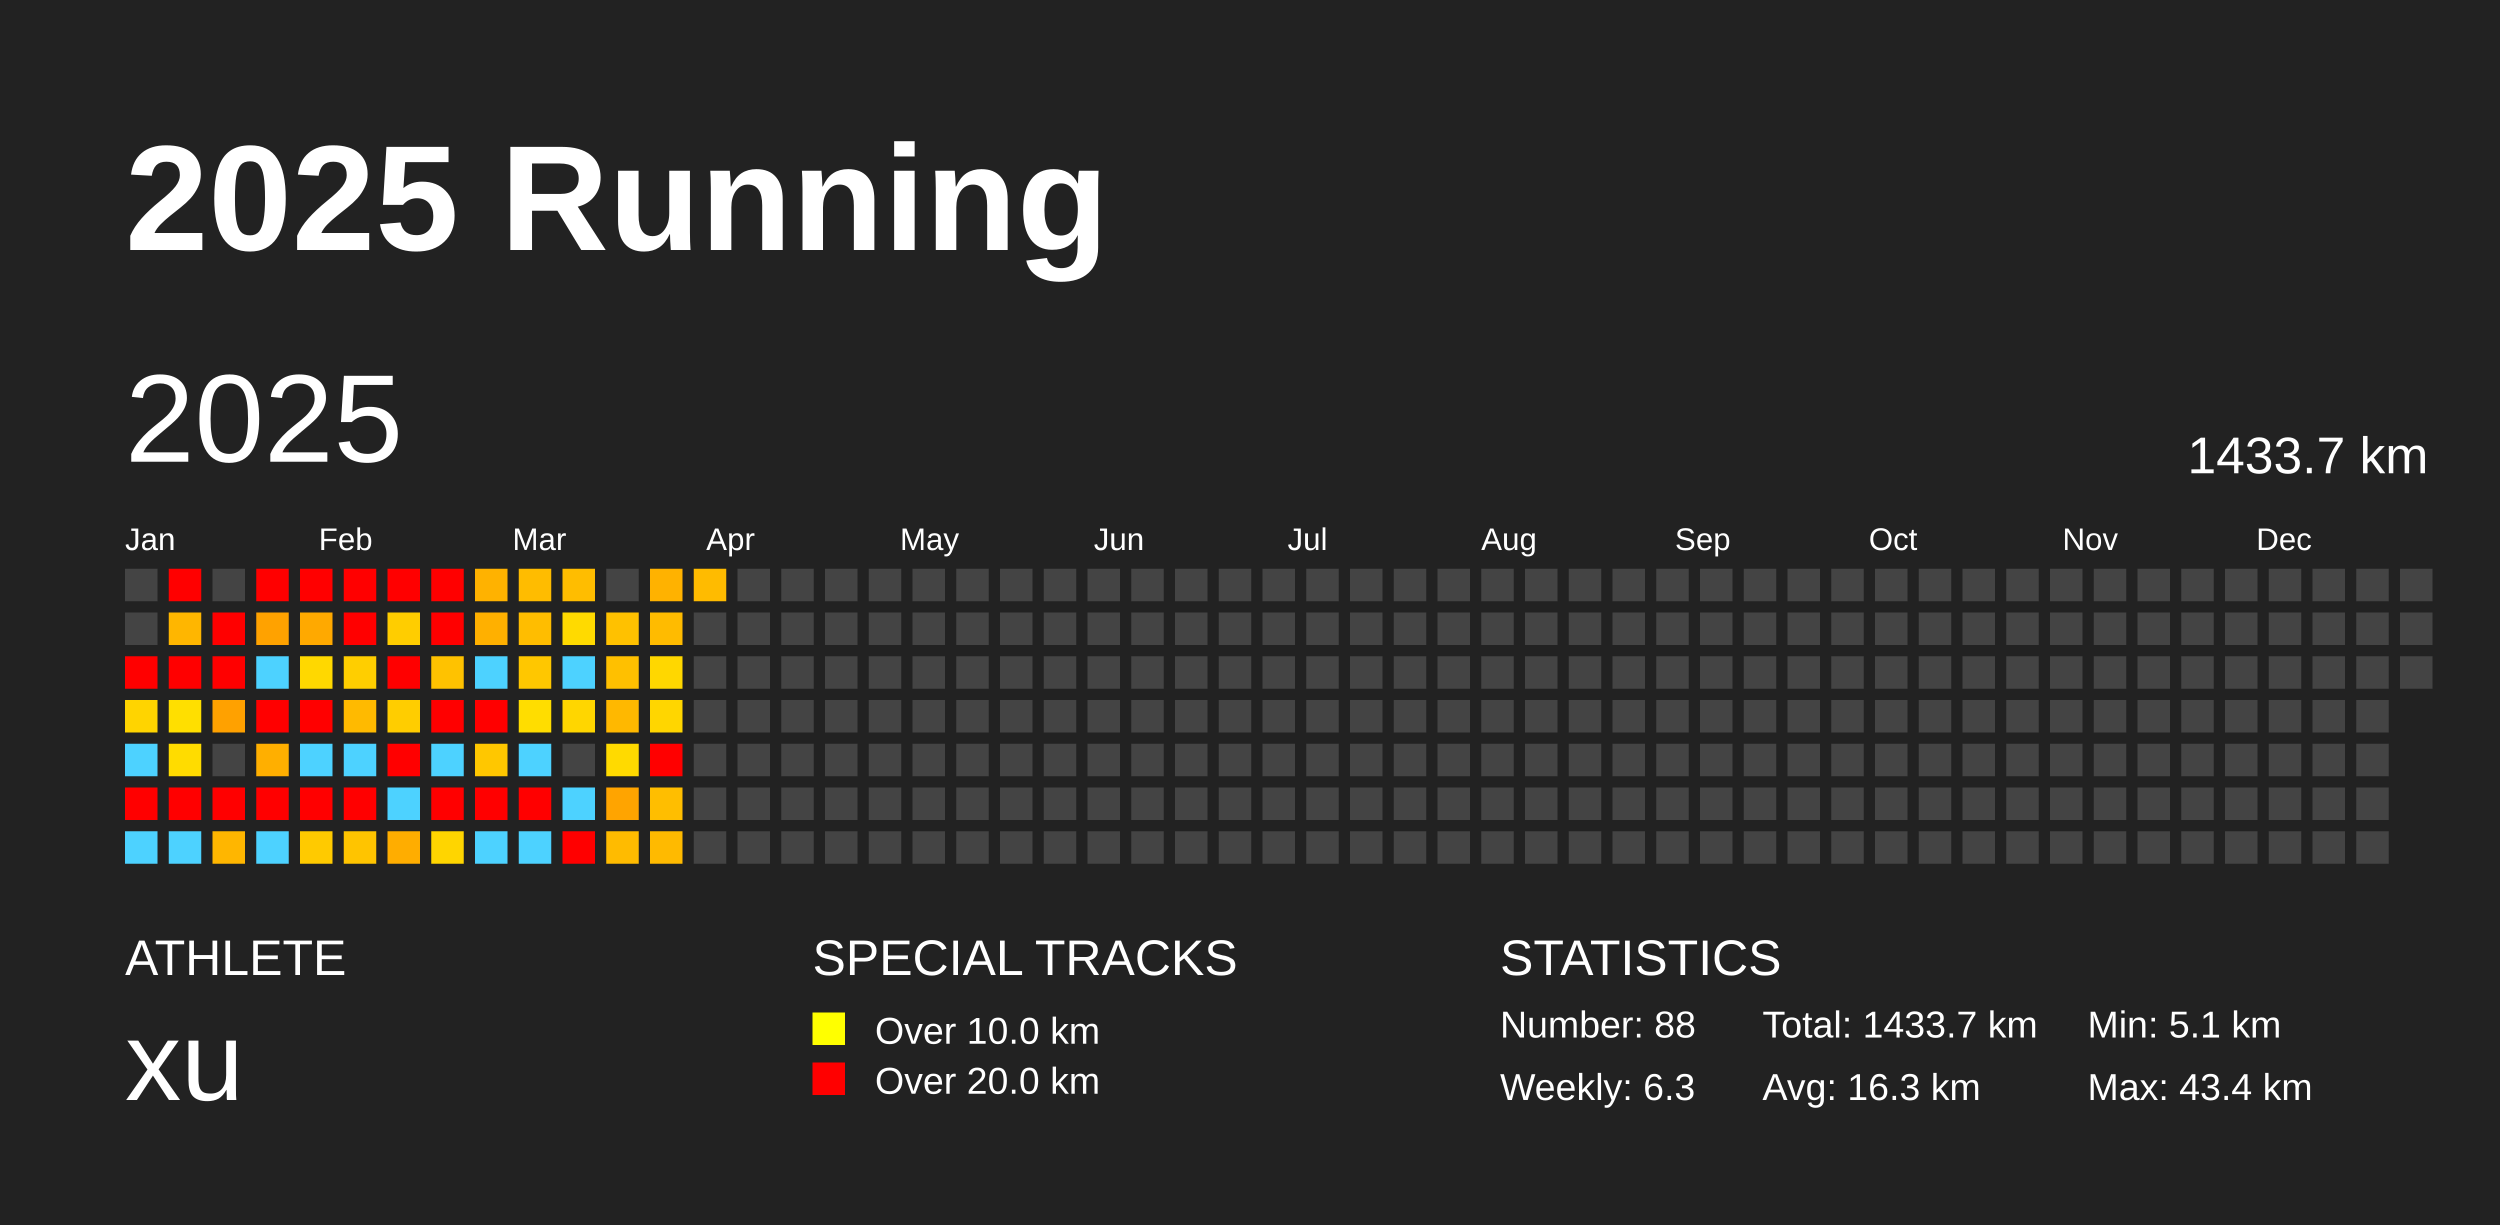
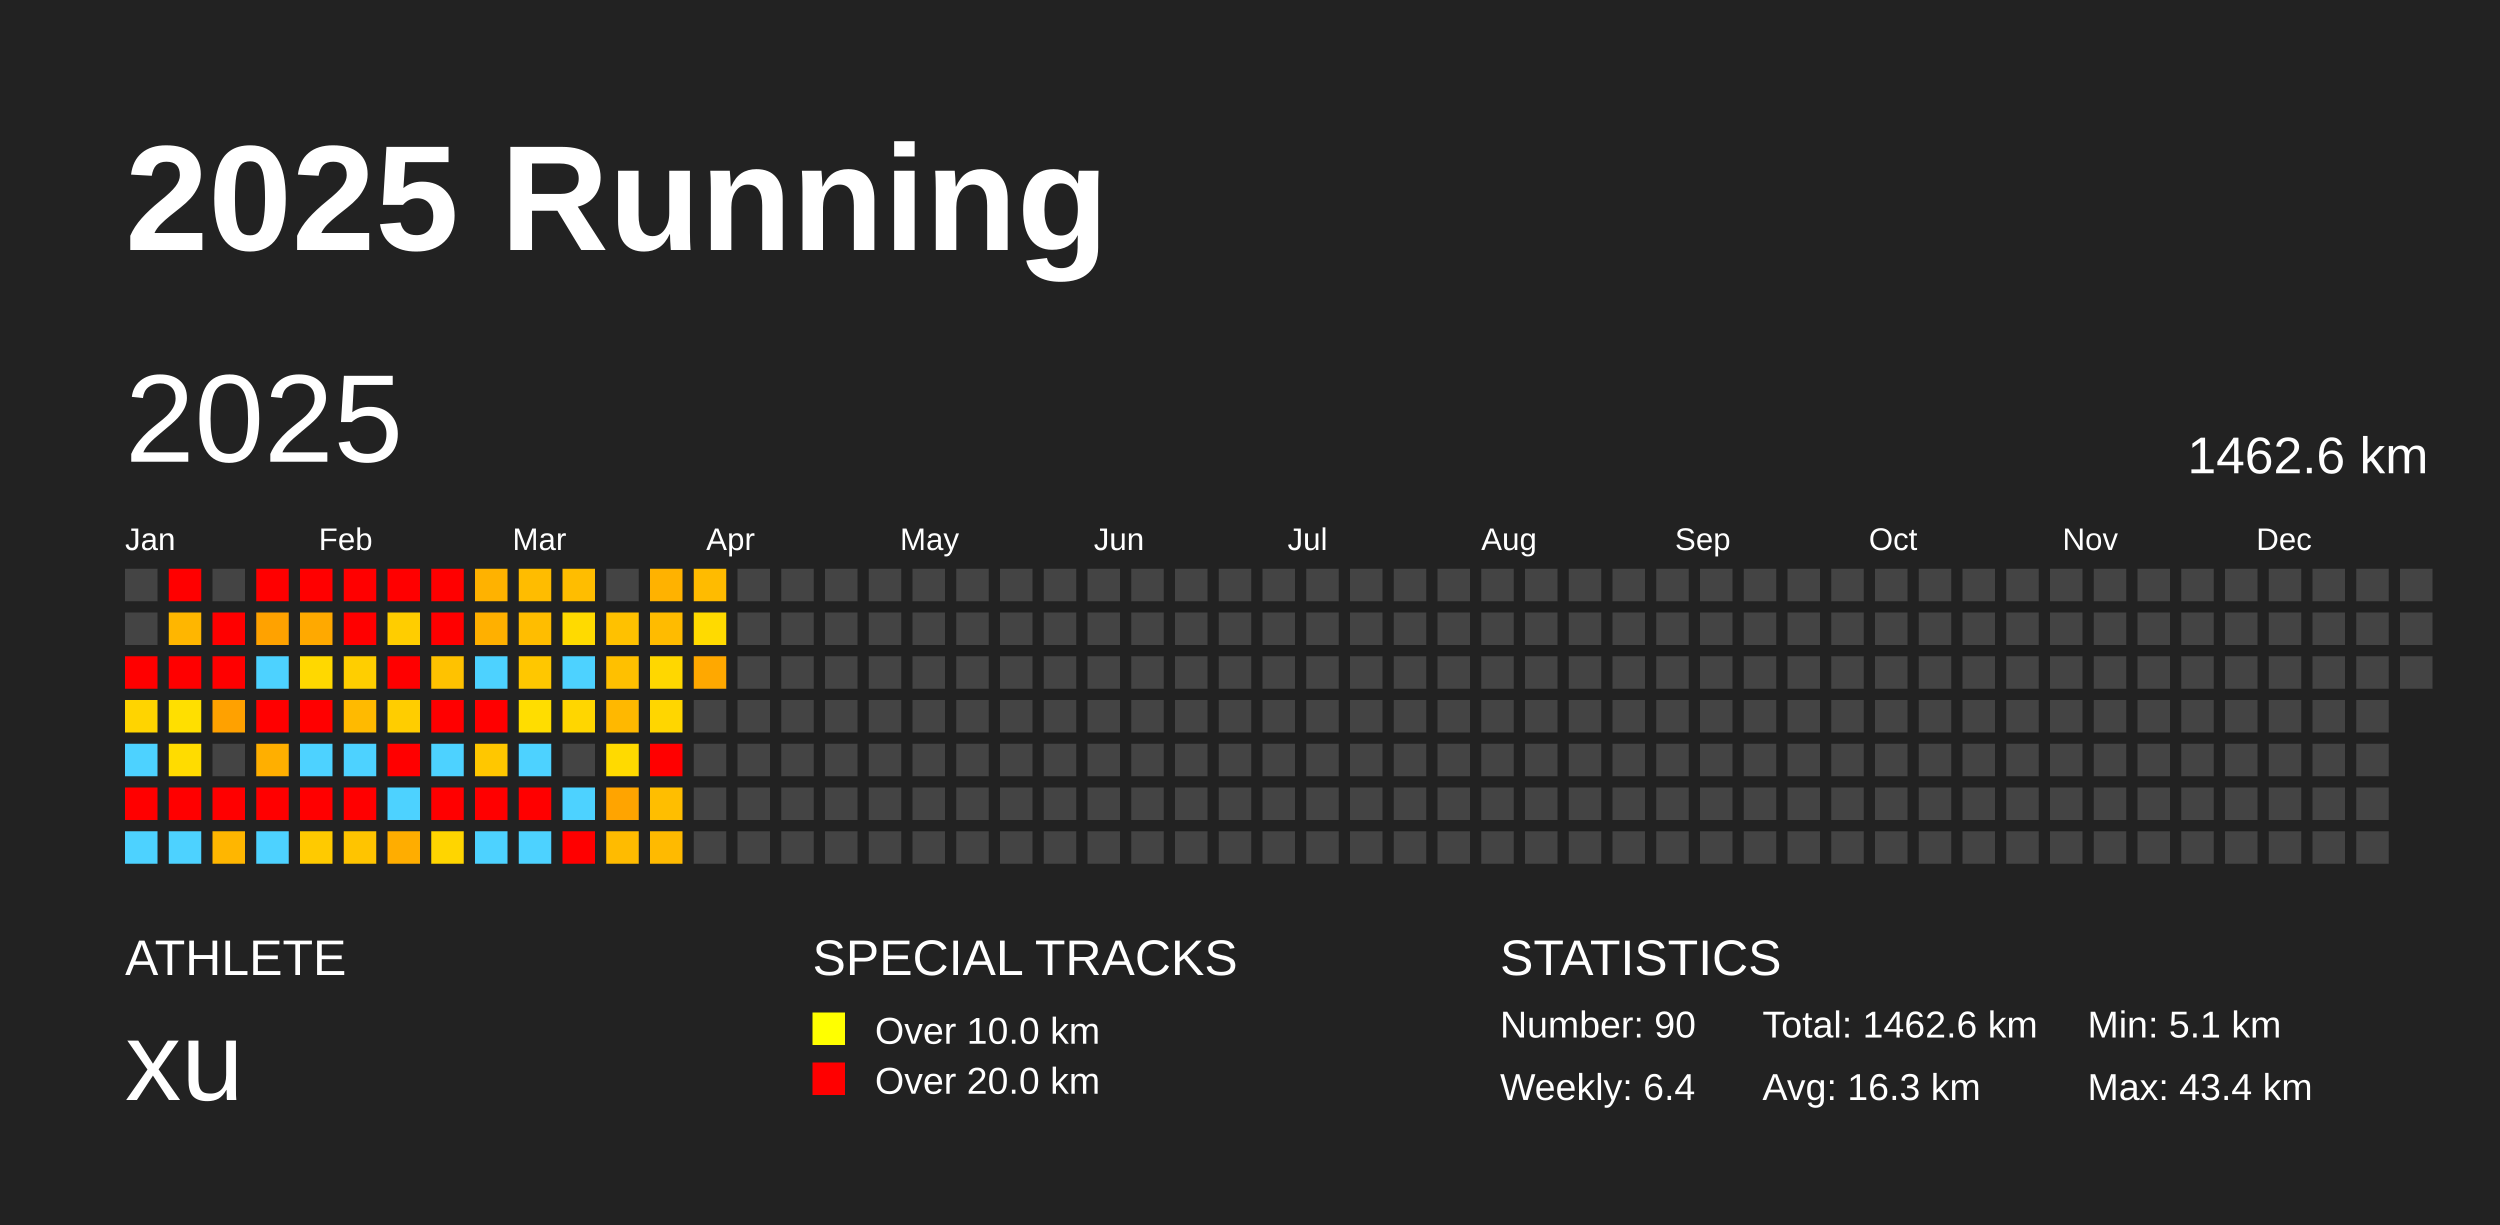
<svg xmlns="http://www.w3.org/2000/svg" baseProfile="full" height="98mm" version="1.1" viewBox="0,0,200,98" width="200mm">
  <defs />
  <rect fill="#222222" height="98" width="200" x="0" y="0" />
  <text fill="#FFFFFF" style="font-size:12px; font-family:Arial; font-weight:bold;" x="10" y="20">2025 Running</text>
  <text fill="#FFFFFF" style="font-size:4px; font-family:Arial" x="10" y="78">ATHLETE</text>
  <text fill="#FFFFFF" style="font-size:9px; font-family:Arial" x="10" y="88">xu</text>
  <text fill="#FFFFFF" style="font-size:4px; font-family:Arial" x="65" y="78">SPECIAL TRACKS</text>
  <rect fill="yellow" height="2.6" width="2.6" x="65" y="81" />
  <text fill="#FFFFFF" style="font-size:3px; font-family:Arial" x="70" y="83.5">Over 10.0 km</text>
  <rect fill="red" height="2.6" width="2.6" x="65" y="85" />
  <text fill="#FFFFFF" style="font-size:3px; font-family:Arial" x="70" y="87.5">Over 20.0 km</text>
  <text fill="#FFFFFF" style="font-size:4px; font-family:Arial" x="120" y="78">STATISTICS</text>
-   <text fill="#FFFFFF" style="font-size:3px; font-family:Arial" x="120" y="83">Number: 88</text>
-   <text fill="#FFFFFF" style="font-size:3px; font-family:Arial" x="120" y="88">Weekly: 6.3</text>
-   <text fill="#FFFFFF" style="font-size:3px; font-family:Arial" x="141" y="83">Total: 1433.7 km</text>
+   <text fill="#FFFFFF" style="font-size:3px; font-family:Arial" x="120" y="83">Number: 90</text>
+   <text fill="#FFFFFF" style="font-size:3px; font-family:Arial" x="120" y="88">Weekly: 6.4</text>
+   <text fill="#FFFFFF" style="font-size:3px; font-family:Arial" x="141" y="83">Total: 1462.6 km</text>
  <text fill="#FFFFFF" style="font-size:3px; font-family:Arial" x="141" y="88">Avg: 16.3 km</text>
  <text fill="#FFFFFF" style="font-size:3px; font-family:Arial" x="167" y="83">Min: 5.1 km</text>
  <text fill="#FFFFFF" style="font-size:3px; font-family:Arial" x="167" y="88">Max: 43.4 km</text>
  <text dominant-baseline="hanging" fill="#FFFFFF" style="font-size:10.0px; font-family:Arial;" x="10" y="30">2025</text>
-   <text dominant-baseline="hanging" fill="#FFFFFF" style="font-size:4.125px; font-family:Arial;" x="175" y="35">1433.7 km</text>
+   <text dominant-baseline="hanging" fill="#FFFFFF" style="font-size:4.125px; font-family:Arial;" x="175" y="35">1462.6 km</text>
  <text fill="#FFFFFF" style="font-size:2.5px; font-family:Arial" x="10.0" y="44">Jan</text>
  <text fill="#FFFFFF" style="font-size:2.5px; font-family:Arial" x="25.5" y="44">Feb</text>
  <text fill="#FFFFFF" style="font-size:2.5px; font-family:Arial" x="41.0" y="44">Mar</text>
  <text fill="#FFFFFF" style="font-size:2.5px; font-family:Arial" x="56.5" y="44">Apr</text>
  <text fill="#FFFFFF" style="font-size:2.5px; font-family:Arial" x="72.0" y="44">May</text>
  <text fill="#FFFFFF" style="font-size:2.5px; font-family:Arial" x="87.5" y="44">Jun</text>
  <text fill="#FFFFFF" style="font-size:2.5px; font-family:Arial" x="103.0" y="44">Jul</text>
  <text fill="#FFFFFF" style="font-size:2.5px; font-family:Arial" x="118.5" y="44">Aug</text>
  <text fill="#FFFFFF" style="font-size:2.5px; font-family:Arial" x="134.0" y="44">Sep</text>
  <text fill="#FFFFFF" style="font-size:2.5px; font-family:Arial" x="149.5" y="44">Oct</text>
  <text fill="#FFFFFF" style="font-size:2.5px; font-family:Arial" x="165.0" y="44">Nov</text>
  <text fill="#FFFFFF" style="font-size:2.5px; font-family:Arial" x="180.5" y="44">Dec</text>
  <rect fill="#444444" height="2.6" width="2.6" x="10.0" y="45.5" />
  <rect fill="#444444" height="2.6" width="2.6" x="10.0" y="49.0" />
  <rect fill="red" height="2.6" width="2.6" x="10.0" y="52.5" />
  <rect fill="#ffd400" height="2.6" width="2.6" x="10.0" y="56.0" />
  <rect fill="#4dd2ff" height="2.6" width="2.6" x="10.0" y="59.5" />
  <rect fill="red" height="2.6" width="2.6" x="10.0" y="63.0" />
  <rect fill="#4dd2ff" height="2.6" width="2.6" x="10.0" y="66.5" />
  <rect fill="red" height="2.6" width="2.6" x="13.5" y="45.5" />
  <rect fill="#ffb600" height="2.6" width="2.6" x="13.5" y="49.0" />
  <rect fill="red" height="2.6" width="2.6" x="13.5" y="52.5" />
  <rect fill="#ffdf00" height="2.6" width="2.6" x="13.5" y="56.0" />
  <rect fill="#ffdc00" height="2.6" width="2.6" x="13.5" y="59.5" />
  <rect fill="red" height="2.6" width="2.6" x="13.5" y="63.0" />
  <rect fill="#4dd2ff" height="2.6" width="2.6" x="13.5" y="66.5" />
  <rect fill="#444444" height="2.6" width="2.6" x="17.0" y="45.5" />
  <rect fill="red" height="2.6" width="2.6" x="17.0" y="49.0" />
  <rect fill="red" height="2.6" width="2.6" x="17.0" y="52.5" />
  <rect fill="#ffa100" height="2.6" width="2.6" x="17.0" y="56.0" />
  <rect fill="#444444" height="2.6" width="2.6" x="17.0" y="59.5" />
  <rect fill="red" height="2.6" width="2.6" x="17.0" y="63.0" />
  <rect fill="#ffb600" height="2.6" width="2.6" x="17.0" y="66.5" />
  <rect fill="red" height="2.6" width="2.6" x="20.5" y="45.5" />
  <rect fill="#ffa200" height="2.6" width="2.6" x="20.5" y="49.0" />
  <rect fill="#4dd2ff" height="2.6" width="2.6" x="20.5" y="52.5" />
  <rect fill="red" height="2.6" width="2.6" x="20.5" y="56.0" />
  <rect fill="#ffaf00" height="2.6" width="2.6" x="20.5" y="59.5" />
  <rect fill="red" height="2.6" width="2.6" x="20.5" y="63.0" />
  <rect fill="#4dd2ff" height="2.6" width="2.6" x="20.5" y="66.5" />
  <rect fill="red" height="2.6" width="2.6" x="24.0" y="45.5" />
  <rect fill="#ffa900" height="2.6" width="2.6" x="24.0" y="49.0" />
  <rect fill="#ffd800" height="2.6" width="2.6" x="24.0" y="52.5" />
  <rect fill="red" height="2.6" width="2.6" x="24.0" y="56.0" />
  <rect fill="#4dd2ff" height="2.6" width="2.6" x="24.0" y="59.5" />
  <rect fill="red" height="2.6" width="2.6" x="24.0" y="63.0" />
  <rect fill="#ffca00" height="2.6" width="2.6" x="24.0" y="66.5" />
  <rect fill="red" height="2.6" width="2.6" x="27.5" y="45.5" />
  <rect fill="red" height="2.6" width="2.6" x="27.5" y="49.0" />
  <rect fill="#ffce00" height="2.6" width="2.6" x="27.5" y="52.5" />
  <rect fill="#ffba00" height="2.6" width="2.6" x="27.5" y="56.0" />
  <rect fill="#4dd2ff" height="2.6" width="2.6" x="27.5" y="59.5" />
  <rect fill="red" height="2.6" width="2.6" x="27.5" y="63.0" />
  <rect fill="#ffc400" height="2.6" width="2.6" x="27.5" y="66.5" />
  <rect fill="red" height="2.6" width="2.6" x="31.0" y="45.5" />
  <rect fill="#ffcd00" height="2.6" width="2.6" x="31.0" y="49.0" />
  <rect fill="red" height="2.6" width="2.6" x="31.0" y="52.5" />
  <rect fill="#ffcd00" height="2.6" width="2.6" x="31.0" y="56.0" />
  <rect fill="red" height="2.6" width="2.6" x="31.0" y="59.5" />
  <rect fill="#4dd2ff" height="2.6" width="2.6" x="31.0" y="63.0" />
  <rect fill="#ffad00" height="2.6" width="2.6" x="31.0" y="66.5" />
  <rect fill="red" height="2.6" width="2.6" x="34.5" y="45.5" />
  <rect fill="red" height="2.6" width="2.6" x="34.5" y="49.0" />
  <rect fill="#ffc200" height="2.6" width="2.6" x="34.5" y="52.5" />
  <rect fill="red" height="2.6" width="2.6" x="34.5" y="56.0" />
  <rect fill="#4dd2ff" height="2.6" width="2.6" x="34.5" y="59.5" />
  <rect fill="red" height="2.6" width="2.6" x="34.5" y="63.0" />
  <rect fill="#ffd500" height="2.6" width="2.6" x="34.5" y="66.5" />
  <rect fill="#ffb200" height="2.6" width="2.6" x="38.0" y="45.5" />
  <rect fill="#ffb000" height="2.6" width="2.6" x="38.0" y="49.0" />
  <rect fill="#4dd2ff" height="2.6" width="2.6" x="38.0" y="52.5" />
  <rect fill="red" height="2.6" width="2.6" x="38.0" y="56.0" />
  <rect fill="#ffc700" height="2.6" width="2.6" x="38.0" y="59.5" />
  <rect fill="red" height="2.6" width="2.6" x="38.0" y="63.0" />
  <rect fill="#4dd2ff" height="2.6" width="2.6" x="38.0" y="66.5" />
  <rect fill="#ffbc00" height="2.6" width="2.6" x="41.5" y="45.5" />
  <rect fill="#ffbd00" height="2.6" width="2.6" x="41.5" y="49.0" />
  <rect fill="#ffc700" height="2.6" width="2.6" x="41.5" y="52.5" />
  <rect fill="#ffdd00" height="2.6" width="2.6" x="41.5" y="56.0" />
  <rect fill="#4dd2ff" height="2.6" width="2.6" x="41.5" y="59.5" />
  <rect fill="red" height="2.6" width="2.6" x="41.5" y="63.0" />
  <rect fill="#4dd2ff" height="2.6" width="2.6" x="41.5" y="66.5" />
  <rect fill="#ffbd00" height="2.6" width="2.6" x="45.0" y="45.5" />
  <rect fill="#ffda00" height="2.6" width="2.6" x="45.0" y="49.0" />
  <rect fill="#4dd2ff" height="2.6" width="2.6" x="45.0" y="52.5" />
  <rect fill="#ffd600" height="2.6" width="2.6" x="45.0" y="56.0" />
  <rect fill="#444444" height="2.6" width="2.6" x="45.0" y="59.5" />
  <rect fill="#4dd2ff" height="2.6" width="2.6" x="45.0" y="63.0" />
  <rect fill="red" height="2.6" width="2.6" x="45.0" y="66.5" />
  <rect fill="#444444" height="2.6" width="2.6" x="48.5" y="45.5" />
  <rect fill="#ffc100" height="2.6" width="2.6" x="48.5" y="49.0" />
  <rect fill="#ffc000" height="2.6" width="2.6" x="48.5" y="52.5" />
  <rect fill="#ffb800" height="2.6" width="2.6" x="48.5" y="56.0" />
  <rect fill="#ffda00" height="2.6" width="2.6" x="48.5" y="59.5" />
  <rect fill="#ffa400" height="2.6" width="2.6" x="48.5" y="63.0" />
  <rect fill="#ffbb00" height="2.6" width="2.6" x="48.5" y="66.5" />
  <rect fill="#ffb200" height="2.6" width="2.6" x="52.0" y="45.5" />
  <rect fill="#ffbb00" height="2.6" width="2.6" x="52.0" y="49.0" />
  <rect fill="#ffd700" height="2.6" width="2.6" x="52.0" y="52.5" />
  <rect fill="#ffd600" height="2.6" width="2.6" x="52.0" y="56.0" />
  <rect fill="red" height="2.6" width="2.6" x="52.0" y="59.5" />
  <rect fill="#ffbe00" height="2.6" width="2.6" x="52.0" y="63.0" />
  <rect fill="#ffba00" height="2.6" width="2.6" x="52.0" y="66.5" />
  <rect fill="#ffbb00" height="2.6" width="2.6" x="55.5" y="45.5" />
-   <rect fill="#444444" height="2.6" width="2.6" x="55.5" y="49.0" />
-   <rect fill="#444444" height="2.6" width="2.6" x="55.5" y="52.5" />
+   <rect fill="#ffda00" height="2.6" width="2.6" x="55.5" y="49.0" />
+   <rect fill="#ffa800" height="2.6" width="2.6" x="55.5" y="52.5" />
  <rect fill="#444444" height="2.6" width="2.6" x="55.5" y="56.0" />
  <rect fill="#444444" height="2.6" width="2.6" x="55.5" y="59.5" />
  <rect fill="#444444" height="2.6" width="2.6" x="55.5" y="63.0" />
  <rect fill="#444444" height="2.6" width="2.6" x="55.5" y="66.5" />
  <rect fill="#444444" height="2.6" width="2.6" x="59.0" y="45.5" />
  <rect fill="#444444" height="2.6" width="2.6" x="59.0" y="49.0" />
  <rect fill="#444444" height="2.6" width="2.6" x="59.0" y="52.5" />
  <rect fill="#444444" height="2.6" width="2.6" x="59.0" y="56.0" />
  <rect fill="#444444" height="2.6" width="2.6" x="59.0" y="59.5" />
  <rect fill="#444444" height="2.6" width="2.6" x="59.0" y="63.0" />
  <rect fill="#444444" height="2.6" width="2.6" x="59.0" y="66.5" />
  <rect fill="#444444" height="2.6" width="2.6" x="62.5" y="45.5" />
  <rect fill="#444444" height="2.6" width="2.6" x="62.5" y="49.0" />
  <rect fill="#444444" height="2.6" width="2.6" x="62.5" y="52.5" />
  <rect fill="#444444" height="2.6" width="2.6" x="62.5" y="56.0" />
  <rect fill="#444444" height="2.6" width="2.6" x="62.5" y="59.5" />
  <rect fill="#444444" height="2.6" width="2.6" x="62.5" y="63.0" />
  <rect fill="#444444" height="2.6" width="2.6" x="62.5" y="66.5" />
  <rect fill="#444444" height="2.6" width="2.6" x="66.0" y="45.5" />
  <rect fill="#444444" height="2.6" width="2.6" x="66.0" y="49.0" />
  <rect fill="#444444" height="2.6" width="2.6" x="66.0" y="52.5" />
  <rect fill="#444444" height="2.6" width="2.6" x="66.0" y="56.0" />
  <rect fill="#444444" height="2.6" width="2.6" x="66.0" y="59.5" />
  <rect fill="#444444" height="2.6" width="2.6" x="66.0" y="63.0" />
  <rect fill="#444444" height="2.6" width="2.6" x="66.0" y="66.5" />
  <rect fill="#444444" height="2.6" width="2.6" x="69.5" y="45.5" />
  <rect fill="#444444" height="2.6" width="2.6" x="69.5" y="49.0" />
  <rect fill="#444444" height="2.6" width="2.6" x="69.5" y="52.5" />
  <rect fill="#444444" height="2.6" width="2.6" x="69.5" y="56.0" />
  <rect fill="#444444" height="2.6" width="2.6" x="69.5" y="59.5" />
  <rect fill="#444444" height="2.6" width="2.6" x="69.5" y="63.0" />
  <rect fill="#444444" height="2.6" width="2.6" x="69.5" y="66.5" />
  <rect fill="#444444" height="2.6" width="2.6" x="73.0" y="45.5" />
  <rect fill="#444444" height="2.6" width="2.6" x="73.0" y="49.0" />
  <rect fill="#444444" height="2.6" width="2.6" x="73.0" y="52.5" />
  <rect fill="#444444" height="2.6" width="2.6" x="73.0" y="56.0" />
  <rect fill="#444444" height="2.6" width="2.6" x="73.0" y="59.5" />
  <rect fill="#444444" height="2.6" width="2.6" x="73.0" y="63.0" />
  <rect fill="#444444" height="2.6" width="2.6" x="73.0" y="66.5" />
  <rect fill="#444444" height="2.6" width="2.6" x="76.5" y="45.5" />
  <rect fill="#444444" height="2.6" width="2.6" x="76.5" y="49.0" />
  <rect fill="#444444" height="2.6" width="2.6" x="76.5" y="52.5" />
  <rect fill="#444444" height="2.6" width="2.6" x="76.5" y="56.0" />
  <rect fill="#444444" height="2.6" width="2.6" x="76.5" y="59.5" />
  <rect fill="#444444" height="2.6" width="2.6" x="76.5" y="63.0" />
  <rect fill="#444444" height="2.6" width="2.6" x="76.5" y="66.5" />
  <rect fill="#444444" height="2.6" width="2.6" x="80.0" y="45.5" />
  <rect fill="#444444" height="2.6" width="2.6" x="80.0" y="49.0" />
  <rect fill="#444444" height="2.6" width="2.6" x="80.0" y="52.5" />
  <rect fill="#444444" height="2.6" width="2.6" x="80.0" y="56.0" />
  <rect fill="#444444" height="2.6" width="2.6" x="80.0" y="59.5" />
  <rect fill="#444444" height="2.6" width="2.6" x="80.0" y="63.0" />
  <rect fill="#444444" height="2.6" width="2.6" x="80.0" y="66.5" />
  <rect fill="#444444" height="2.6" width="2.6" x="83.5" y="45.5" />
  <rect fill="#444444" height="2.6" width="2.6" x="83.5" y="49.0" />
  <rect fill="#444444" height="2.6" width="2.6" x="83.5" y="52.5" />
  <rect fill="#444444" height="2.6" width="2.6" x="83.5" y="56.0" />
  <rect fill="#444444" height="2.6" width="2.6" x="83.5" y="59.5" />
  <rect fill="#444444" height="2.6" width="2.6" x="83.5" y="63.0" />
  <rect fill="#444444" height="2.6" width="2.6" x="83.5" y="66.5" />
  <rect fill="#444444" height="2.6" width="2.6" x="87.0" y="45.5" />
  <rect fill="#444444" height="2.6" width="2.6" x="87.0" y="49.0" />
  <rect fill="#444444" height="2.6" width="2.6" x="87.0" y="52.5" />
  <rect fill="#444444" height="2.6" width="2.6" x="87.0" y="56.0" />
  <rect fill="#444444" height="2.6" width="2.6" x="87.0" y="59.5" />
  <rect fill="#444444" height="2.6" width="2.6" x="87.0" y="63.0" />
  <rect fill="#444444" height="2.6" width="2.6" x="87.0" y="66.5" />
  <rect fill="#444444" height="2.6" width="2.6" x="90.5" y="45.5" />
  <rect fill="#444444" height="2.6" width="2.6" x="90.5" y="49.0" />
  <rect fill="#444444" height="2.6" width="2.6" x="90.5" y="52.5" />
  <rect fill="#444444" height="2.6" width="2.6" x="90.5" y="56.0" />
  <rect fill="#444444" height="2.6" width="2.6" x="90.5" y="59.5" />
  <rect fill="#444444" height="2.6" width="2.6" x="90.5" y="63.0" />
  <rect fill="#444444" height="2.6" width="2.6" x="90.5" y="66.5" />
  <rect fill="#444444" height="2.6" width="2.6" x="94.0" y="45.5" />
  <rect fill="#444444" height="2.6" width="2.6" x="94.0" y="49.0" />
  <rect fill="#444444" height="2.6" width="2.6" x="94.0" y="52.5" />
  <rect fill="#444444" height="2.6" width="2.6" x="94.0" y="56.0" />
  <rect fill="#444444" height="2.6" width="2.6" x="94.0" y="59.5" />
  <rect fill="#444444" height="2.6" width="2.6" x="94.0" y="63.0" />
  <rect fill="#444444" height="2.6" width="2.6" x="94.0" y="66.5" />
  <rect fill="#444444" height="2.6" width="2.6" x="97.5" y="45.5" />
  <rect fill="#444444" height="2.6" width="2.6" x="97.5" y="49.0" />
  <rect fill="#444444" height="2.6" width="2.6" x="97.5" y="52.5" />
  <rect fill="#444444" height="2.6" width="2.6" x="97.5" y="56.0" />
  <rect fill="#444444" height="2.6" width="2.6" x="97.5" y="59.5" />
  <rect fill="#444444" height="2.6" width="2.6" x="97.5" y="63.0" />
  <rect fill="#444444" height="2.6" width="2.6" x="97.5" y="66.5" />
  <rect fill="#444444" height="2.6" width="2.6" x="101.0" y="45.5" />
  <rect fill="#444444" height="2.6" width="2.6" x="101.0" y="49.0" />
  <rect fill="#444444" height="2.6" width="2.6" x="101.0" y="52.5" />
  <rect fill="#444444" height="2.6" width="2.6" x="101.0" y="56.0" />
  <rect fill="#444444" height="2.6" width="2.6" x="101.0" y="59.5" />
  <rect fill="#444444" height="2.6" width="2.6" x="101.0" y="63.0" />
  <rect fill="#444444" height="2.6" width="2.6" x="101.0" y="66.5" />
  <rect fill="#444444" height="2.6" width="2.6" x="104.5" y="45.5" />
  <rect fill="#444444" height="2.6" width="2.6" x="104.5" y="49.0" />
  <rect fill="#444444" height="2.6" width="2.6" x="104.5" y="52.5" />
  <rect fill="#444444" height="2.6" width="2.6" x="104.5" y="56.0" />
  <rect fill="#444444" height="2.6" width="2.6" x="104.5" y="59.5" />
  <rect fill="#444444" height="2.6" width="2.6" x="104.5" y="63.0" />
  <rect fill="#444444" height="2.6" width="2.6" x="104.5" y="66.5" />
  <rect fill="#444444" height="2.6" width="2.6" x="108.0" y="45.5" />
  <rect fill="#444444" height="2.6" width="2.6" x="108.0" y="49.0" />
  <rect fill="#444444" height="2.6" width="2.6" x="108.0" y="52.5" />
  <rect fill="#444444" height="2.6" width="2.6" x="108.0" y="56.0" />
  <rect fill="#444444" height="2.6" width="2.6" x="108.0" y="59.5" />
  <rect fill="#444444" height="2.6" width="2.6" x="108.0" y="63.0" />
  <rect fill="#444444" height="2.6" width="2.6" x="108.0" y="66.5" />
  <rect fill="#444444" height="2.6" width="2.6" x="111.5" y="45.5" />
  <rect fill="#444444" height="2.6" width="2.6" x="111.5" y="49.0" />
  <rect fill="#444444" height="2.6" width="2.6" x="111.5" y="52.5" />
  <rect fill="#444444" height="2.6" width="2.6" x="111.5" y="56.0" />
  <rect fill="#444444" height="2.6" width="2.6" x="111.5" y="59.5" />
  <rect fill="#444444" height="2.6" width="2.6" x="111.5" y="63.0" />
  <rect fill="#444444" height="2.6" width="2.6" x="111.5" y="66.5" />
  <rect fill="#444444" height="2.6" width="2.6" x="115.0" y="45.5" />
  <rect fill="#444444" height="2.6" width="2.6" x="115.0" y="49.0" />
  <rect fill="#444444" height="2.6" width="2.6" x="115.0" y="52.5" />
  <rect fill="#444444" height="2.6" width="2.6" x="115.0" y="56.0" />
  <rect fill="#444444" height="2.6" width="2.6" x="115.0" y="59.5" />
  <rect fill="#444444" height="2.6" width="2.6" x="115.0" y="63.0" />
  <rect fill="#444444" height="2.6" width="2.6" x="115.0" y="66.5" />
  <rect fill="#444444" height="2.6" width="2.6" x="118.5" y="45.5" />
  <rect fill="#444444" height="2.6" width="2.6" x="118.5" y="49.0" />
  <rect fill="#444444" height="2.6" width="2.6" x="118.5" y="52.5" />
  <rect fill="#444444" height="2.6" width="2.6" x="118.5" y="56.0" />
  <rect fill="#444444" height="2.6" width="2.6" x="118.5" y="59.5" />
  <rect fill="#444444" height="2.6" width="2.6" x="118.5" y="63.0" />
  <rect fill="#444444" height="2.6" width="2.6" x="118.5" y="66.5" />
  <rect fill="#444444" height="2.6" width="2.6" x="122.0" y="45.5" />
  <rect fill="#444444" height="2.6" width="2.6" x="122.0" y="49.0" />
  <rect fill="#444444" height="2.6" width="2.6" x="122.0" y="52.5" />
  <rect fill="#444444" height="2.6" width="2.6" x="122.0" y="56.0" />
  <rect fill="#444444" height="2.6" width="2.6" x="122.0" y="59.5" />
  <rect fill="#444444" height="2.6" width="2.6" x="122.0" y="63.0" />
  <rect fill="#444444" height="2.6" width="2.6" x="122.0" y="66.5" />
  <rect fill="#444444" height="2.6" width="2.6" x="125.5" y="45.5" />
  <rect fill="#444444" height="2.6" width="2.6" x="125.5" y="49.0" />
  <rect fill="#444444" height="2.6" width="2.6" x="125.5" y="52.5" />
  <rect fill="#444444" height="2.6" width="2.6" x="125.5" y="56.0" />
  <rect fill="#444444" height="2.6" width="2.6" x="125.5" y="59.5" />
  <rect fill="#444444" height="2.6" width="2.6" x="125.5" y="63.0" />
  <rect fill="#444444" height="2.6" width="2.6" x="125.5" y="66.5" />
  <rect fill="#444444" height="2.6" width="2.6" x="129.0" y="45.5" />
  <rect fill="#444444" height="2.6" width="2.6" x="129.0" y="49.0" />
  <rect fill="#444444" height="2.6" width="2.6" x="129.0" y="52.5" />
  <rect fill="#444444" height="2.6" width="2.6" x="129.0" y="56.0" />
  <rect fill="#444444" height="2.6" width="2.6" x="129.0" y="59.5" />
  <rect fill="#444444" height="2.6" width="2.6" x="129.0" y="63.0" />
  <rect fill="#444444" height="2.6" width="2.6" x="129.0" y="66.5" />
  <rect fill="#444444" height="2.6" width="2.6" x="132.5" y="45.5" />
  <rect fill="#444444" height="2.6" width="2.6" x="132.5" y="49.0" />
  <rect fill="#444444" height="2.6" width="2.6" x="132.5" y="52.5" />
  <rect fill="#444444" height="2.6" width="2.6" x="132.5" y="56.0" />
  <rect fill="#444444" height="2.6" width="2.6" x="132.5" y="59.5" />
  <rect fill="#444444" height="2.6" width="2.6" x="132.5" y="63.0" />
  <rect fill="#444444" height="2.6" width="2.6" x="132.5" y="66.5" />
  <rect fill="#444444" height="2.6" width="2.6" x="136.0" y="45.5" />
  <rect fill="#444444" height="2.6" width="2.6" x="136.0" y="49.0" />
  <rect fill="#444444" height="2.6" width="2.6" x="136.0" y="52.5" />
  <rect fill="#444444" height="2.6" width="2.6" x="136.0" y="56.0" />
  <rect fill="#444444" height="2.6" width="2.6" x="136.0" y="59.5" />
  <rect fill="#444444" height="2.6" width="2.6" x="136.0" y="63.0" />
  <rect fill="#444444" height="2.6" width="2.6" x="136.0" y="66.5" />
  <rect fill="#444444" height="2.6" width="2.6" x="139.5" y="45.5" />
  <rect fill="#444444" height="2.6" width="2.6" x="139.5" y="49.0" />
  <rect fill="#444444" height="2.6" width="2.6" x="139.5" y="52.5" />
  <rect fill="#444444" height="2.6" width="2.6" x="139.5" y="56.0" />
  <rect fill="#444444" height="2.6" width="2.6" x="139.5" y="59.5" />
  <rect fill="#444444" height="2.6" width="2.6" x="139.5" y="63.0" />
  <rect fill="#444444" height="2.6" width="2.6" x="139.5" y="66.5" />
  <rect fill="#444444" height="2.6" width="2.6" x="143.0" y="45.5" />
  <rect fill="#444444" height="2.6" width="2.6" x="143.0" y="49.0" />
  <rect fill="#444444" height="2.6" width="2.6" x="143.0" y="52.5" />
  <rect fill="#444444" height="2.6" width="2.6" x="143.0" y="56.0" />
  <rect fill="#444444" height="2.6" width="2.6" x="143.0" y="59.5" />
  <rect fill="#444444" height="2.6" width="2.6" x="143.0" y="63.0" />
  <rect fill="#444444" height="2.6" width="2.6" x="143.0" y="66.5" />
  <rect fill="#444444" height="2.6" width="2.6" x="146.5" y="45.5" />
  <rect fill="#444444" height="2.6" width="2.6" x="146.5" y="49.0" />
  <rect fill="#444444" height="2.6" width="2.6" x="146.5" y="52.5" />
  <rect fill="#444444" height="2.6" width="2.6" x="146.5" y="56.0" />
  <rect fill="#444444" height="2.6" width="2.6" x="146.5" y="59.5" />
  <rect fill="#444444" height="2.6" width="2.6" x="146.5" y="63.0" />
  <rect fill="#444444" height="2.6" width="2.6" x="146.5" y="66.5" />
  <rect fill="#444444" height="2.6" width="2.6" x="150.0" y="45.5" />
  <rect fill="#444444" height="2.6" width="2.6" x="150.0" y="49.0" />
  <rect fill="#444444" height="2.6" width="2.6" x="150.0" y="52.5" />
  <rect fill="#444444" height="2.6" width="2.6" x="150.0" y="56.0" />
  <rect fill="#444444" height="2.6" width="2.6" x="150.0" y="59.5" />
  <rect fill="#444444" height="2.6" width="2.6" x="150.0" y="63.0" />
  <rect fill="#444444" height="2.6" width="2.6" x="150.0" y="66.5" />
  <rect fill="#444444" height="2.6" width="2.6" x="153.5" y="45.5" />
  <rect fill="#444444" height="2.6" width="2.6" x="153.5" y="49.0" />
  <rect fill="#444444" height="2.6" width="2.6" x="153.5" y="52.5" />
  <rect fill="#444444" height="2.6" width="2.6" x="153.5" y="56.0" />
  <rect fill="#444444" height="2.6" width="2.6" x="153.5" y="59.5" />
  <rect fill="#444444" height="2.6" width="2.6" x="153.5" y="63.0" />
  <rect fill="#444444" height="2.6" width="2.6" x="153.5" y="66.5" />
  <rect fill="#444444" height="2.6" width="2.6" x="157.0" y="45.5" />
  <rect fill="#444444" height="2.6" width="2.6" x="157.0" y="49.0" />
  <rect fill="#444444" height="2.6" width="2.6" x="157.0" y="52.5" />
  <rect fill="#444444" height="2.6" width="2.6" x="157.0" y="56.0" />
  <rect fill="#444444" height="2.6" width="2.6" x="157.0" y="59.5" />
  <rect fill="#444444" height="2.6" width="2.6" x="157.0" y="63.0" />
  <rect fill="#444444" height="2.6" width="2.6" x="157.0" y="66.5" />
  <rect fill="#444444" height="2.6" width="2.6" x="160.5" y="45.5" />
  <rect fill="#444444" height="2.6" width="2.6" x="160.5" y="49.0" />
  <rect fill="#444444" height="2.6" width="2.6" x="160.5" y="52.5" />
  <rect fill="#444444" height="2.6" width="2.6" x="160.5" y="56.0" />
  <rect fill="#444444" height="2.6" width="2.6" x="160.5" y="59.5" />
  <rect fill="#444444" height="2.6" width="2.6" x="160.5" y="63.0" />
  <rect fill="#444444" height="2.6" width="2.6" x="160.5" y="66.5" />
  <rect fill="#444444" height="2.6" width="2.6" x="164.0" y="45.5" />
  <rect fill="#444444" height="2.6" width="2.6" x="164.0" y="49.0" />
  <rect fill="#444444" height="2.6" width="2.6" x="164.0" y="52.5" />
  <rect fill="#444444" height="2.6" width="2.6" x="164.0" y="56.0" />
  <rect fill="#444444" height="2.6" width="2.6" x="164.0" y="59.5" />
  <rect fill="#444444" height="2.6" width="2.6" x="164.0" y="63.0" />
  <rect fill="#444444" height="2.6" width="2.6" x="164.0" y="66.5" />
  <rect fill="#444444" height="2.6" width="2.6" x="167.5" y="45.5" />
  <rect fill="#444444" height="2.6" width="2.6" x="167.5" y="49.0" />
  <rect fill="#444444" height="2.6" width="2.6" x="167.5" y="52.5" />
  <rect fill="#444444" height="2.6" width="2.6" x="167.5" y="56.0" />
  <rect fill="#444444" height="2.6" width="2.6" x="167.5" y="59.5" />
  <rect fill="#444444" height="2.6" width="2.6" x="167.5" y="63.0" />
  <rect fill="#444444" height="2.6" width="2.6" x="167.5" y="66.5" />
  <rect fill="#444444" height="2.6" width="2.6" x="171.0" y="45.5" />
  <rect fill="#444444" height="2.6" width="2.6" x="171.0" y="49.0" />
  <rect fill="#444444" height="2.6" width="2.6" x="171.0" y="52.5" />
  <rect fill="#444444" height="2.6" width="2.6" x="171.0" y="56.0" />
  <rect fill="#444444" height="2.6" width="2.6" x="171.0" y="59.5" />
  <rect fill="#444444" height="2.6" width="2.6" x="171.0" y="63.0" />
  <rect fill="#444444" height="2.6" width="2.6" x="171.0" y="66.5" />
  <rect fill="#444444" height="2.6" width="2.6" x="174.5" y="45.5" />
  <rect fill="#444444" height="2.6" width="2.6" x="174.5" y="49.0" />
  <rect fill="#444444" height="2.6" width="2.6" x="174.5" y="52.5" />
  <rect fill="#444444" height="2.6" width="2.6" x="174.5" y="56.0" />
  <rect fill="#444444" height="2.6" width="2.6" x="174.5" y="59.5" />
  <rect fill="#444444" height="2.6" width="2.6" x="174.5" y="63.0" />
  <rect fill="#444444" height="2.6" width="2.6" x="174.5" y="66.5" />
  <rect fill="#444444" height="2.6" width="2.6" x="178.0" y="45.5" />
  <rect fill="#444444" height="2.6" width="2.6" x="178.0" y="49.0" />
  <rect fill="#444444" height="2.6" width="2.6" x="178.0" y="52.5" />
  <rect fill="#444444" height="2.6" width="2.6" x="178.0" y="56.0" />
  <rect fill="#444444" height="2.6" width="2.6" x="178.0" y="59.5" />
  <rect fill="#444444" height="2.6" width="2.6" x="178.0" y="63.0" />
  <rect fill="#444444" height="2.6" width="2.6" x="178.0" y="66.5" />
  <rect fill="#444444" height="2.6" width="2.6" x="181.5" y="45.5" />
  <rect fill="#444444" height="2.6" width="2.6" x="181.5" y="49.0" />
  <rect fill="#444444" height="2.6" width="2.6" x="181.5" y="52.5" />
  <rect fill="#444444" height="2.6" width="2.6" x="181.5" y="56.0" />
  <rect fill="#444444" height="2.6" width="2.6" x="181.5" y="59.5" />
  <rect fill="#444444" height="2.6" width="2.6" x="181.5" y="63.0" />
  <rect fill="#444444" height="2.6" width="2.6" x="181.5" y="66.5" />
  <rect fill="#444444" height="2.6" width="2.6" x="185.0" y="45.5" />
  <rect fill="#444444" height="2.6" width="2.6" x="185.0" y="49.0" />
  <rect fill="#444444" height="2.6" width="2.6" x="185.0" y="52.5" />
  <rect fill="#444444" height="2.6" width="2.6" x="185.0" y="56.0" />
  <rect fill="#444444" height="2.6" width="2.6" x="185.0" y="59.5" />
  <rect fill="#444444" height="2.6" width="2.6" x="185.0" y="63.0" />
  <rect fill="#444444" height="2.6" width="2.6" x="185.0" y="66.5" />
  <rect fill="#444444" height="2.6" width="2.6" x="188.5" y="45.5" />
  <rect fill="#444444" height="2.6" width="2.6" x="188.5" y="49.0" />
  <rect fill="#444444" height="2.6" width="2.6" x="188.5" y="52.5" />
  <rect fill="#444444" height="2.6" width="2.6" x="188.5" y="56.0" />
  <rect fill="#444444" height="2.6" width="2.6" x="188.5" y="59.5" />
  <rect fill="#444444" height="2.6" width="2.6" x="188.5" y="63.0" />
  <rect fill="#444444" height="2.6" width="2.6" x="188.5" y="66.5" />
  <rect fill="#444444" height="2.6" width="2.6" x="192.0" y="45.5" />
  <rect fill="#444444" height="2.6" width="2.6" x="192.0" y="49.0" />
  <rect fill="#444444" height="2.6" width="2.6" x="192.0" y="52.5" />
</svg>
